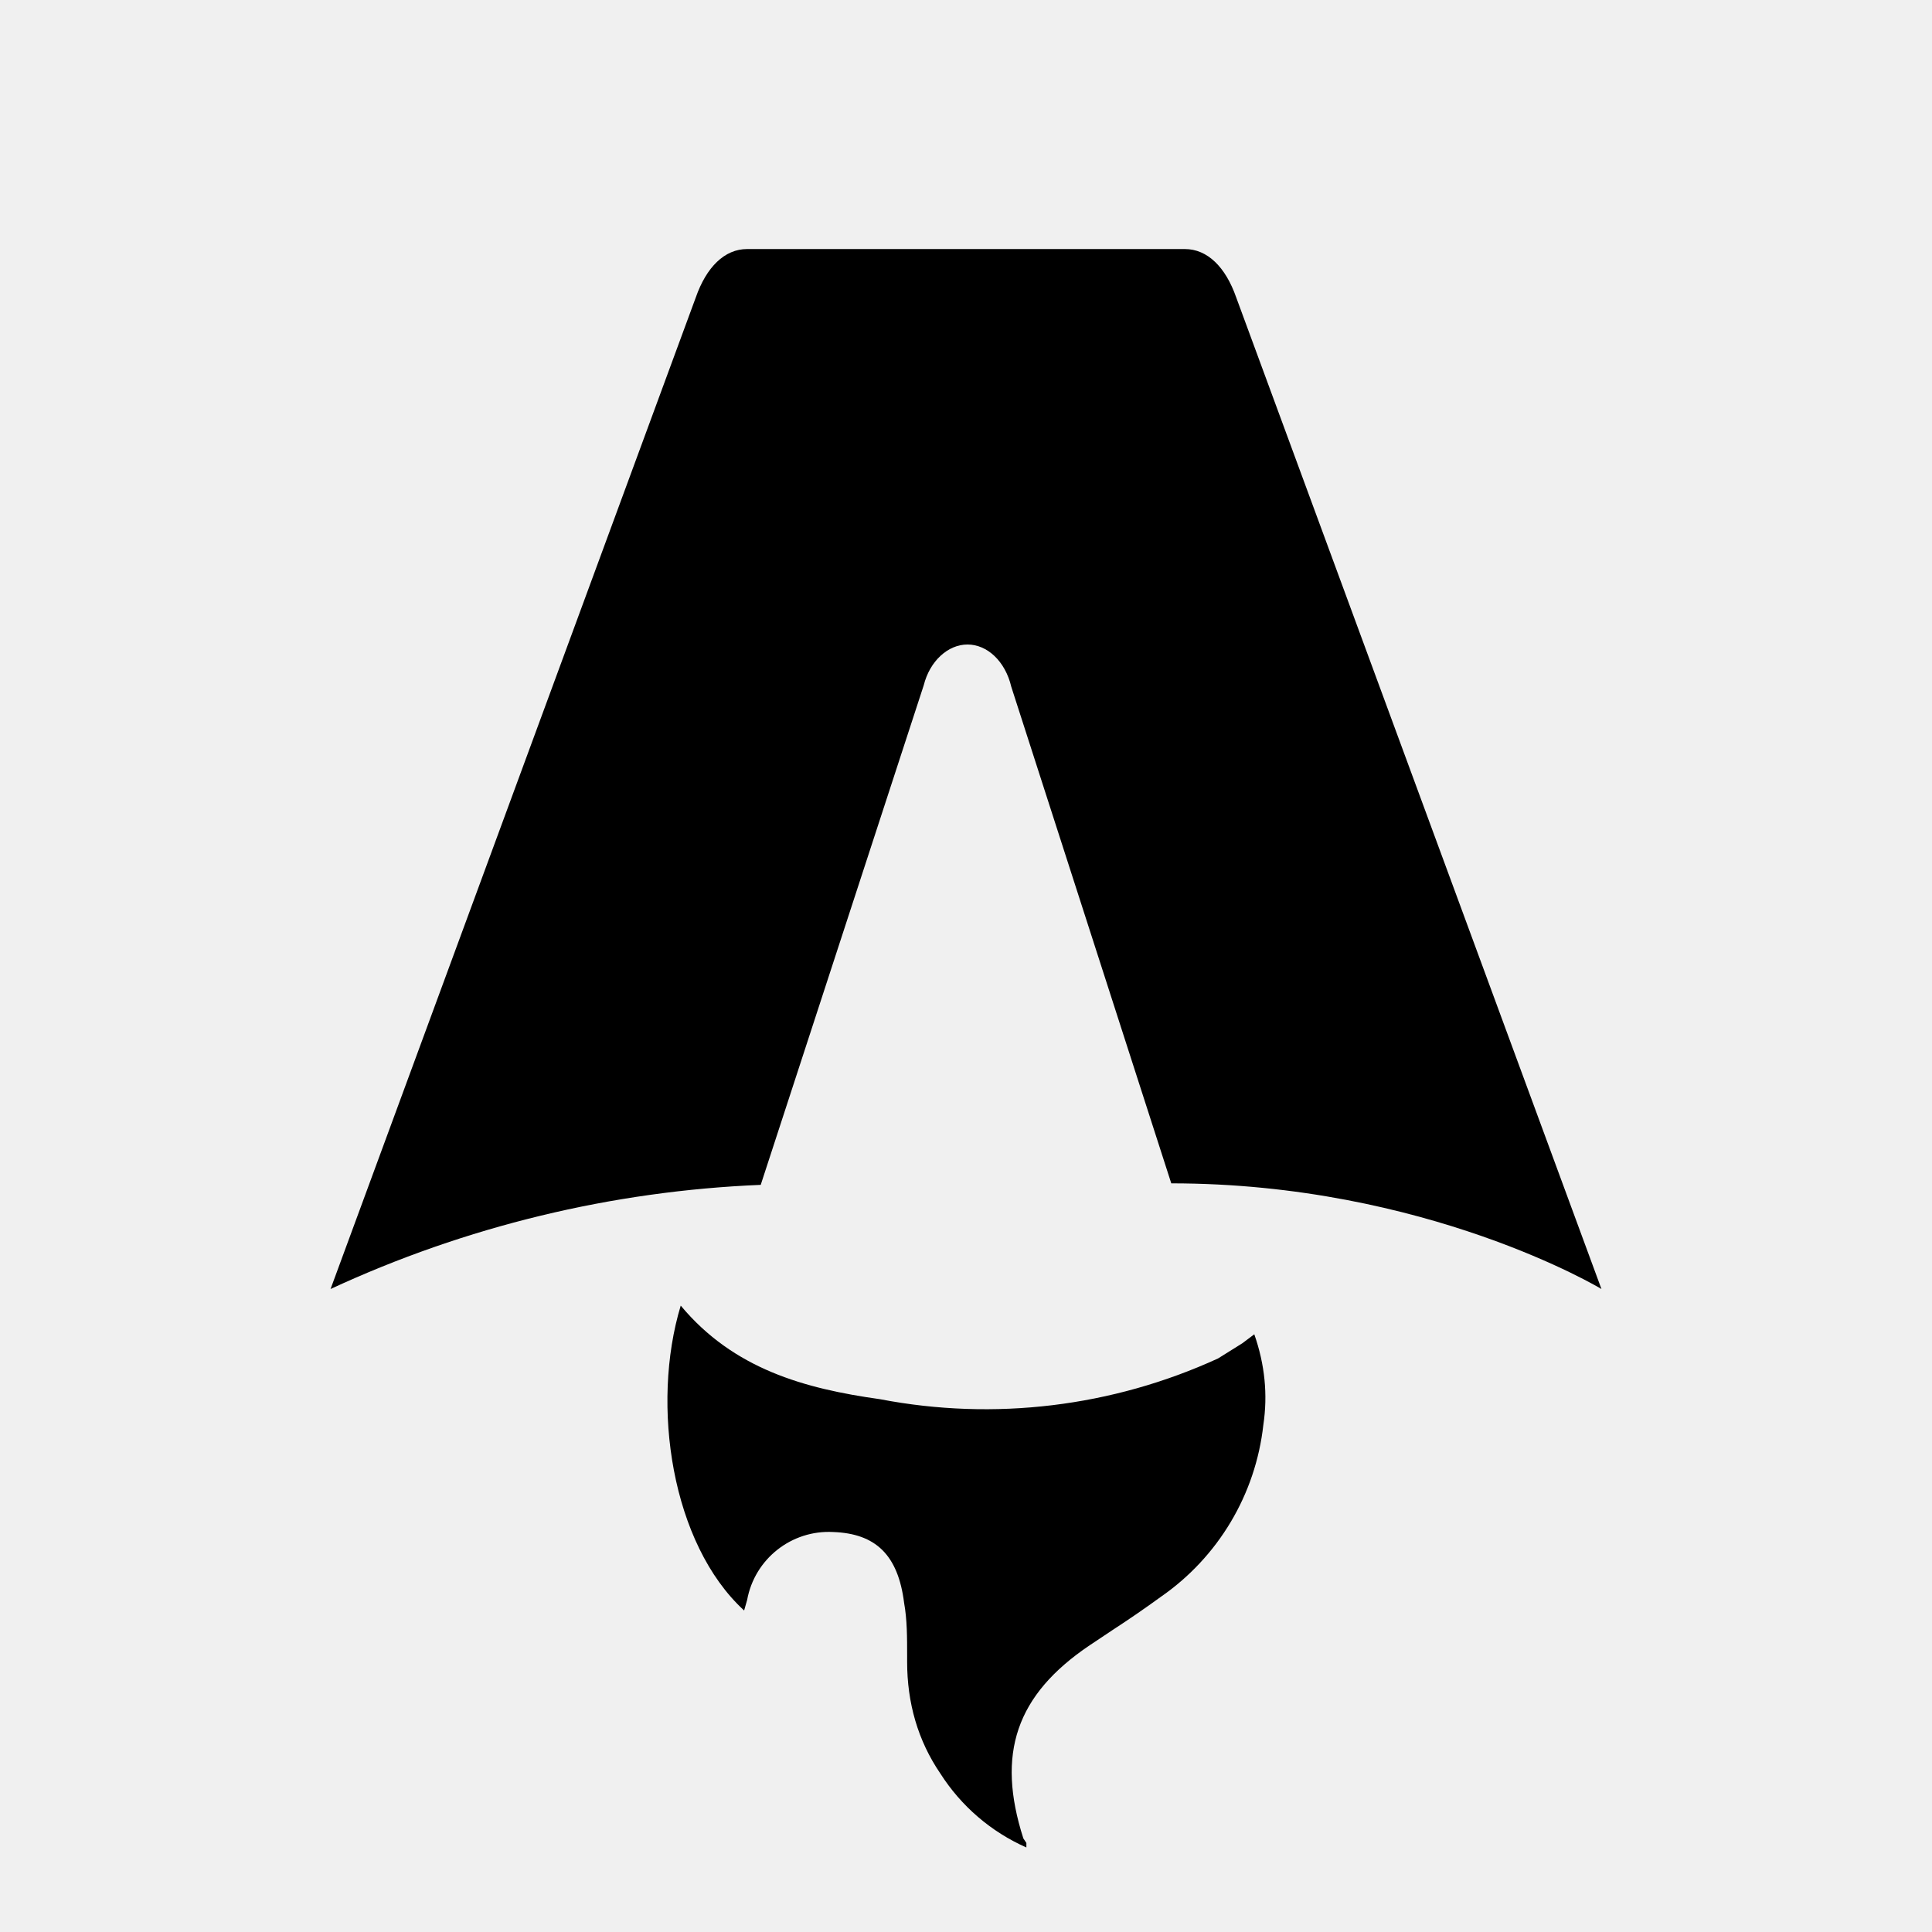
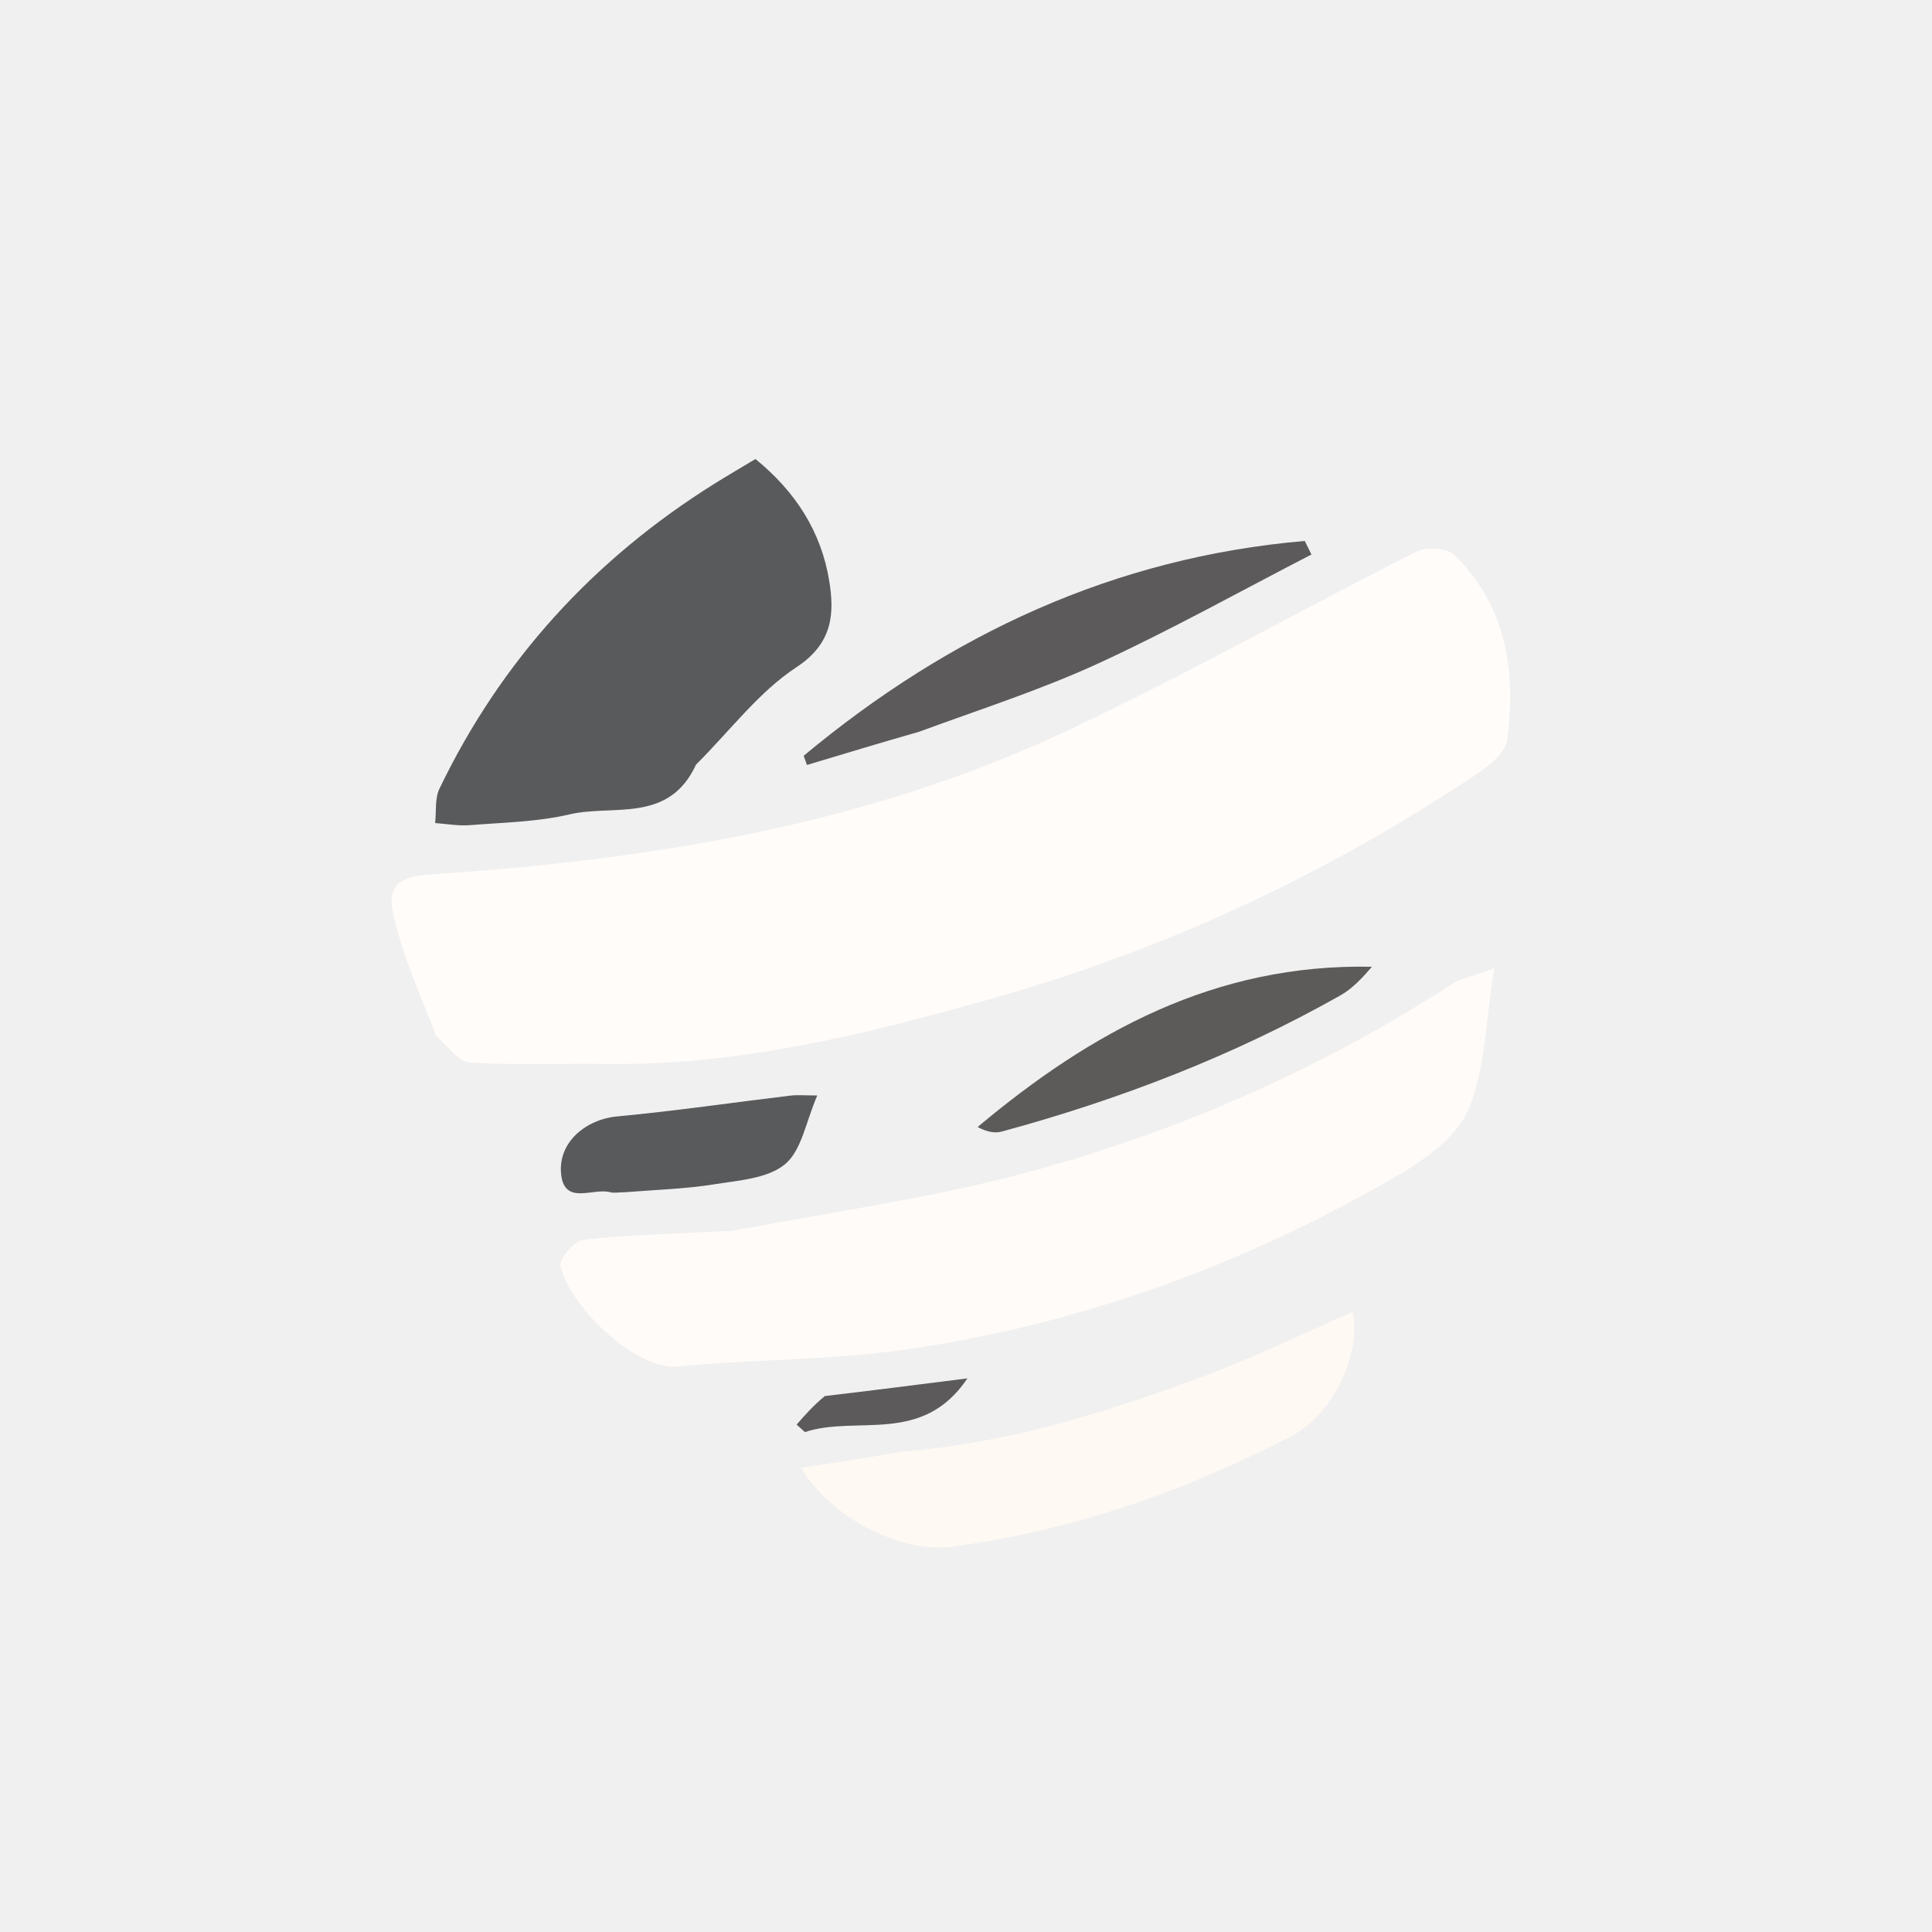
- <svg xmlns="http://www.w3.org/2000/svg" fill="none" viewBox="0 0 128 128">
-   <path d="M50.4 78.5a75.1 75.1 0 0 0-28.5 6.9l24.2-65.7c.7-2 1.9-3.2 3.4-3.2h29c1.5 0 2.7 1.2 3.4 3.2l24.2 65.7s-11.6-7-28.5-7L67 45.5c-.4-1.7-1.6-2.8-2.9-2.8-1.3 0-2.5 1.1-2.9 2.7L50.4 78.5Zm-1.1 28.2Zm-4.2-20.2c-2 6.6-.6 15.8 4.2 20.2a17.5 17.5 0 0 1 .2-.7 5.5 5.5 0 0 1 5.7-4.5c2.8.1 4.3 1.5 4.7 4.7.2 1.1.2 2.3.2 3.5v.4c0 2.7.7 5.2 2.2 7.4a13 13 0 0 0 5.7 4.9v-.3l-.2-.3c-1.8-5.6-.5-9.5 4.4-12.8l1.5-1a73 73 0 0 0 3.2-2.2 16 16 0 0 0 6.8-11.4c.3-2 .1-4-.6-6l-.8.6-1.6 1a37 37 0 0 1-22.4 2.7c-5-.7-9.7-2-13.2-6.2Z" />
-   <style>
-         path { fill: #000; }
-         @media (prefers-color-scheme: dark) {
-             path { fill: #FFF; }
-         }
-     </style>
+ <svg xmlns="http://www.w3.org/2000/svg" version="1.1" id="Layer_1" x="0px" y="0px" width="100%" viewBox="0 0 256 256" enable-background="new 0 0 256 256" xml:space="preserve">
+   <path fill="#FFFCFA" opacity="1" stroke="none" d=" M57.796,137.282   C55.81,132.116 53.678,127.369 52.396,122.403   C51.317,118.218 51.57,116.218 57.139,115.853   C86.114,113.952 114.646,109.375 141.194,96.919   C156.939,89.532 172.122,80.951 187.659,73.108   C188.988,72.437 191.75,72.587 192.708,73.522   C199.627,80.278 200.893,88.955 199.713,98.028   C199.489,99.745 197.242,101.527 195.524,102.672   C175.906,115.745 154.862,125.636 132.102,132.125   C115.102,136.973 98.127,141.213 80.311,140.981   C74.302,140.903 68.278,141.171 62.291,140.796   C60.806,140.703 59.44,138.72 57.796,137.282  z" />
+   <path fill="#FFFBF8" opacity="1" stroke="none" d=" M97.038,163.088   C110.384,160.564 123.456,158.759 136.096,155.352   C156.087,149.964 174.969,141.68 192.43,130.372   C193.584,129.625 195.053,129.367 198.006,128.282   C196.861,135.314 196.825,141.549 194.631,146.898   C193.154,150.499 189.024,153.529 185.398,155.646   C165.133,167.475 143.362,175.456 120.12,178.805   C110.062,180.254 99.782,180.094 89.644,181.076   C84.661,181.559 75.747,173.699 74.26,167.757   C74.032,166.85 76.126,164.387 77.316,164.261   C83.705,163.588 90.147,163.427 97.038,163.088  z" />
+   <path fill="#595A5B" opacity="1" stroke="none" d=" M92.225,101.321   C88.612,109.156 81.226,106.563 75.501,107.903   C71.203,108.909 66.678,108.985 62.244,109.339   C60.732,109.46 59.188,109.165 57.658,109.06   C57.829,107.531 57.601,105.81 58.23,104.502   C66.437,87.455 78.724,74.046 94.754,64.041   C96.532,62.932 98.344,61.878 100.101,60.821   C105.491,65.205 108.803,70.518 109.86,76.871   C110.582,81.219 110.403,85.212 105.54,88.405   C100.563,91.673 96.784,96.767 92.225,101.321  z" />
+   <path fill="#FFF9F4" opacity="1" stroke="none" d=" M119.444,192.351   C133.394,191.283 146.204,187.249 158.815,182.621   C165.744,180.079 172.404,176.804 179.235,173.837   C180.417,179.565 176.526,187.448 171.205,190.225   C157.059,197.608 142.173,202.774 126.31,204.923   C119.307,205.872 110.097,201.116 106.144,194.489   C110.477,193.844 114.764,193.206 119.444,192.351  z" />
+   <path fill="#5C5A5A" opacity="1" stroke="none" d=" M121.782,96.961   C116.562,98.455 111.743,99.91 106.924,101.364   C106.779,100.958 106.634,100.552 106.49,100.146   C125.812,84.063 147.637,73.848 172.892,71.679   C173.186,72.278 173.48,72.877 173.774,73.476   C164.392,78.313 155.158,83.474 145.579,87.885   C138,91.375 129.997,93.944 121.782,96.961  z" />
+   <path fill="#5D5B5A" opacity="1" stroke="none" d=" M181.787,128.1   C180.642,129.434 179.279,130.953 177.595,131.903   C163.437,139.891 148.382,145.693 132.717,149.944   C131.797,150.194 130.751,149.977 129.537,149.336   C144.55,136.746 160.998,127.662 181.787,128.1  z" />
+   <path fill="#595A5B" opacity="1" stroke="none" d=" M82.818,157.976   C81.863,157.992 81.333,158.103 80.868,157.977   C78.603,157.36 74.828,159.743 74.358,155.647   C73.87,151.387 77.612,148.323 81.765,147.934   C89.444,147.215 97.085,146.091 104.746,145.171   C105.693,145.057 106.665,145.156 108.292,145.156   C106.783,148.619 106.226,152.441 104.019,154.266   C101.708,156.176 97.85,156.411 94.597,156.933   C90.863,157.531 87.051,157.641 82.818,157.976  z" />
+   <path fill="#5C5A5A" opacity="1" stroke="none" d=" M109.294,184.987   C115.537,184.248 121.349,183.51 128.186,182.642   C122.221,191.549 113.476,187.477 106.661,189.758   C106.292,189.427 105.923,189.097 105.554,188.767   C106.657,187.508 107.761,186.248 109.294,184.987  z" />
</svg>
